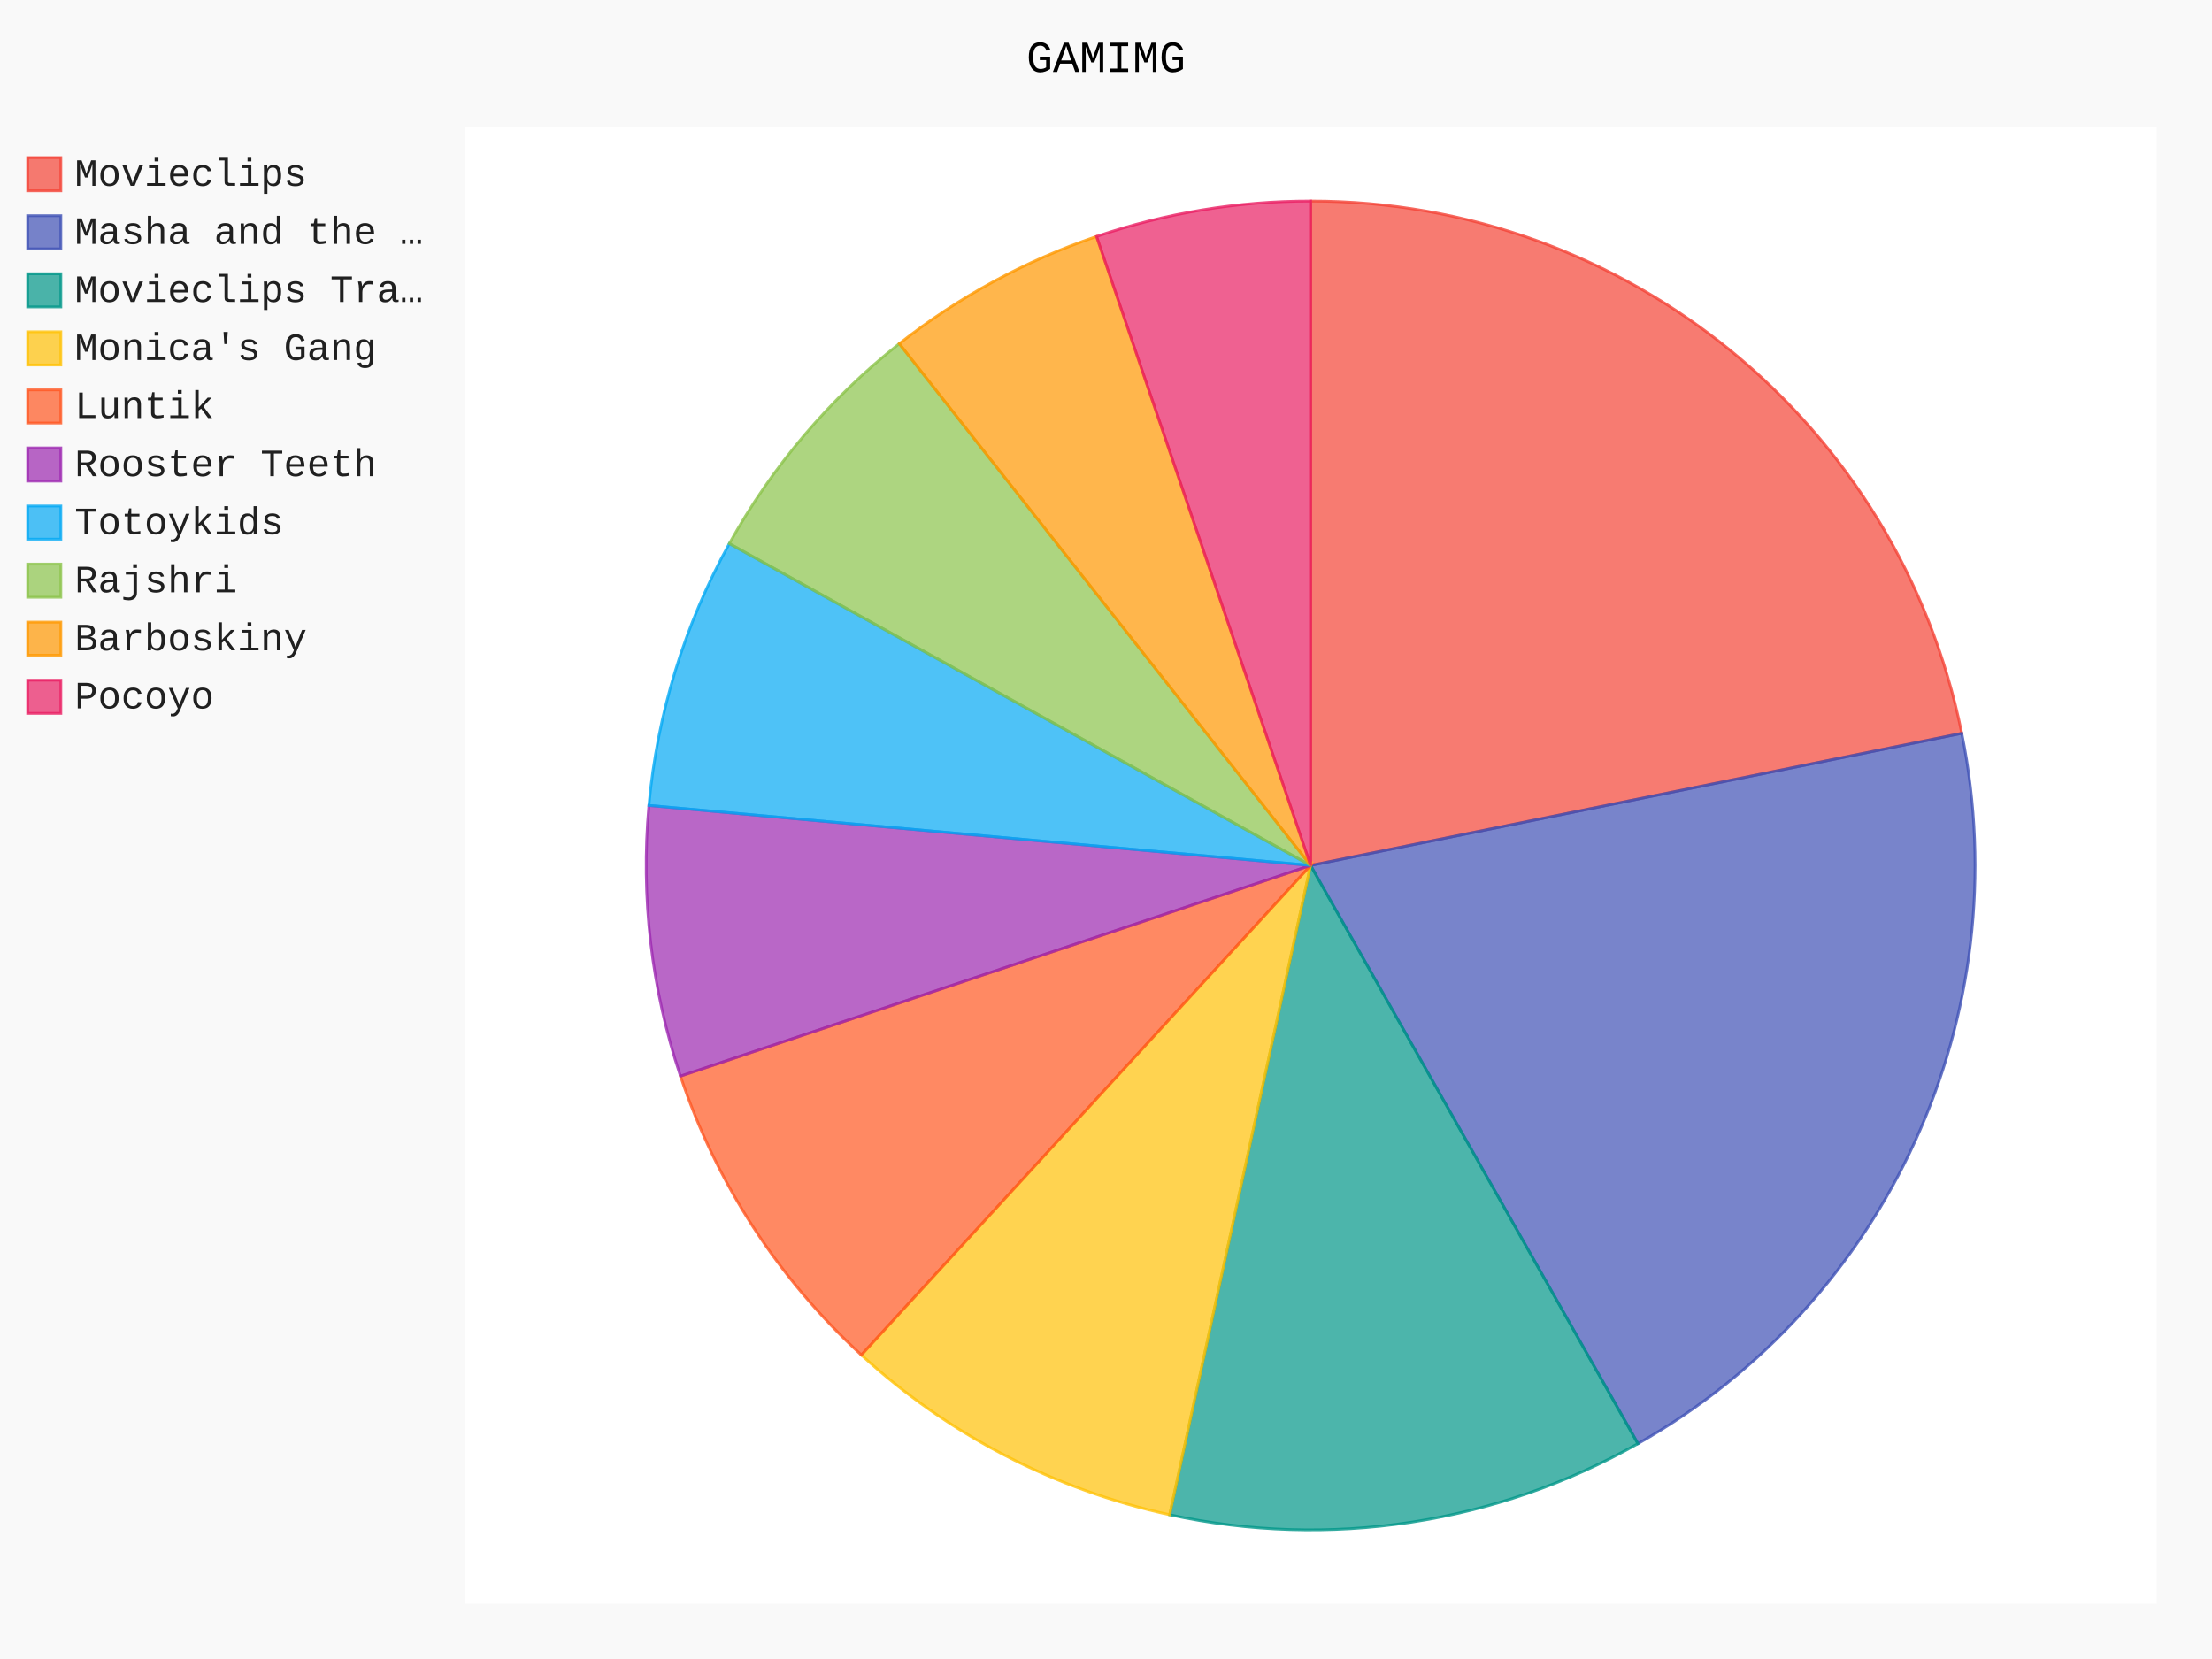
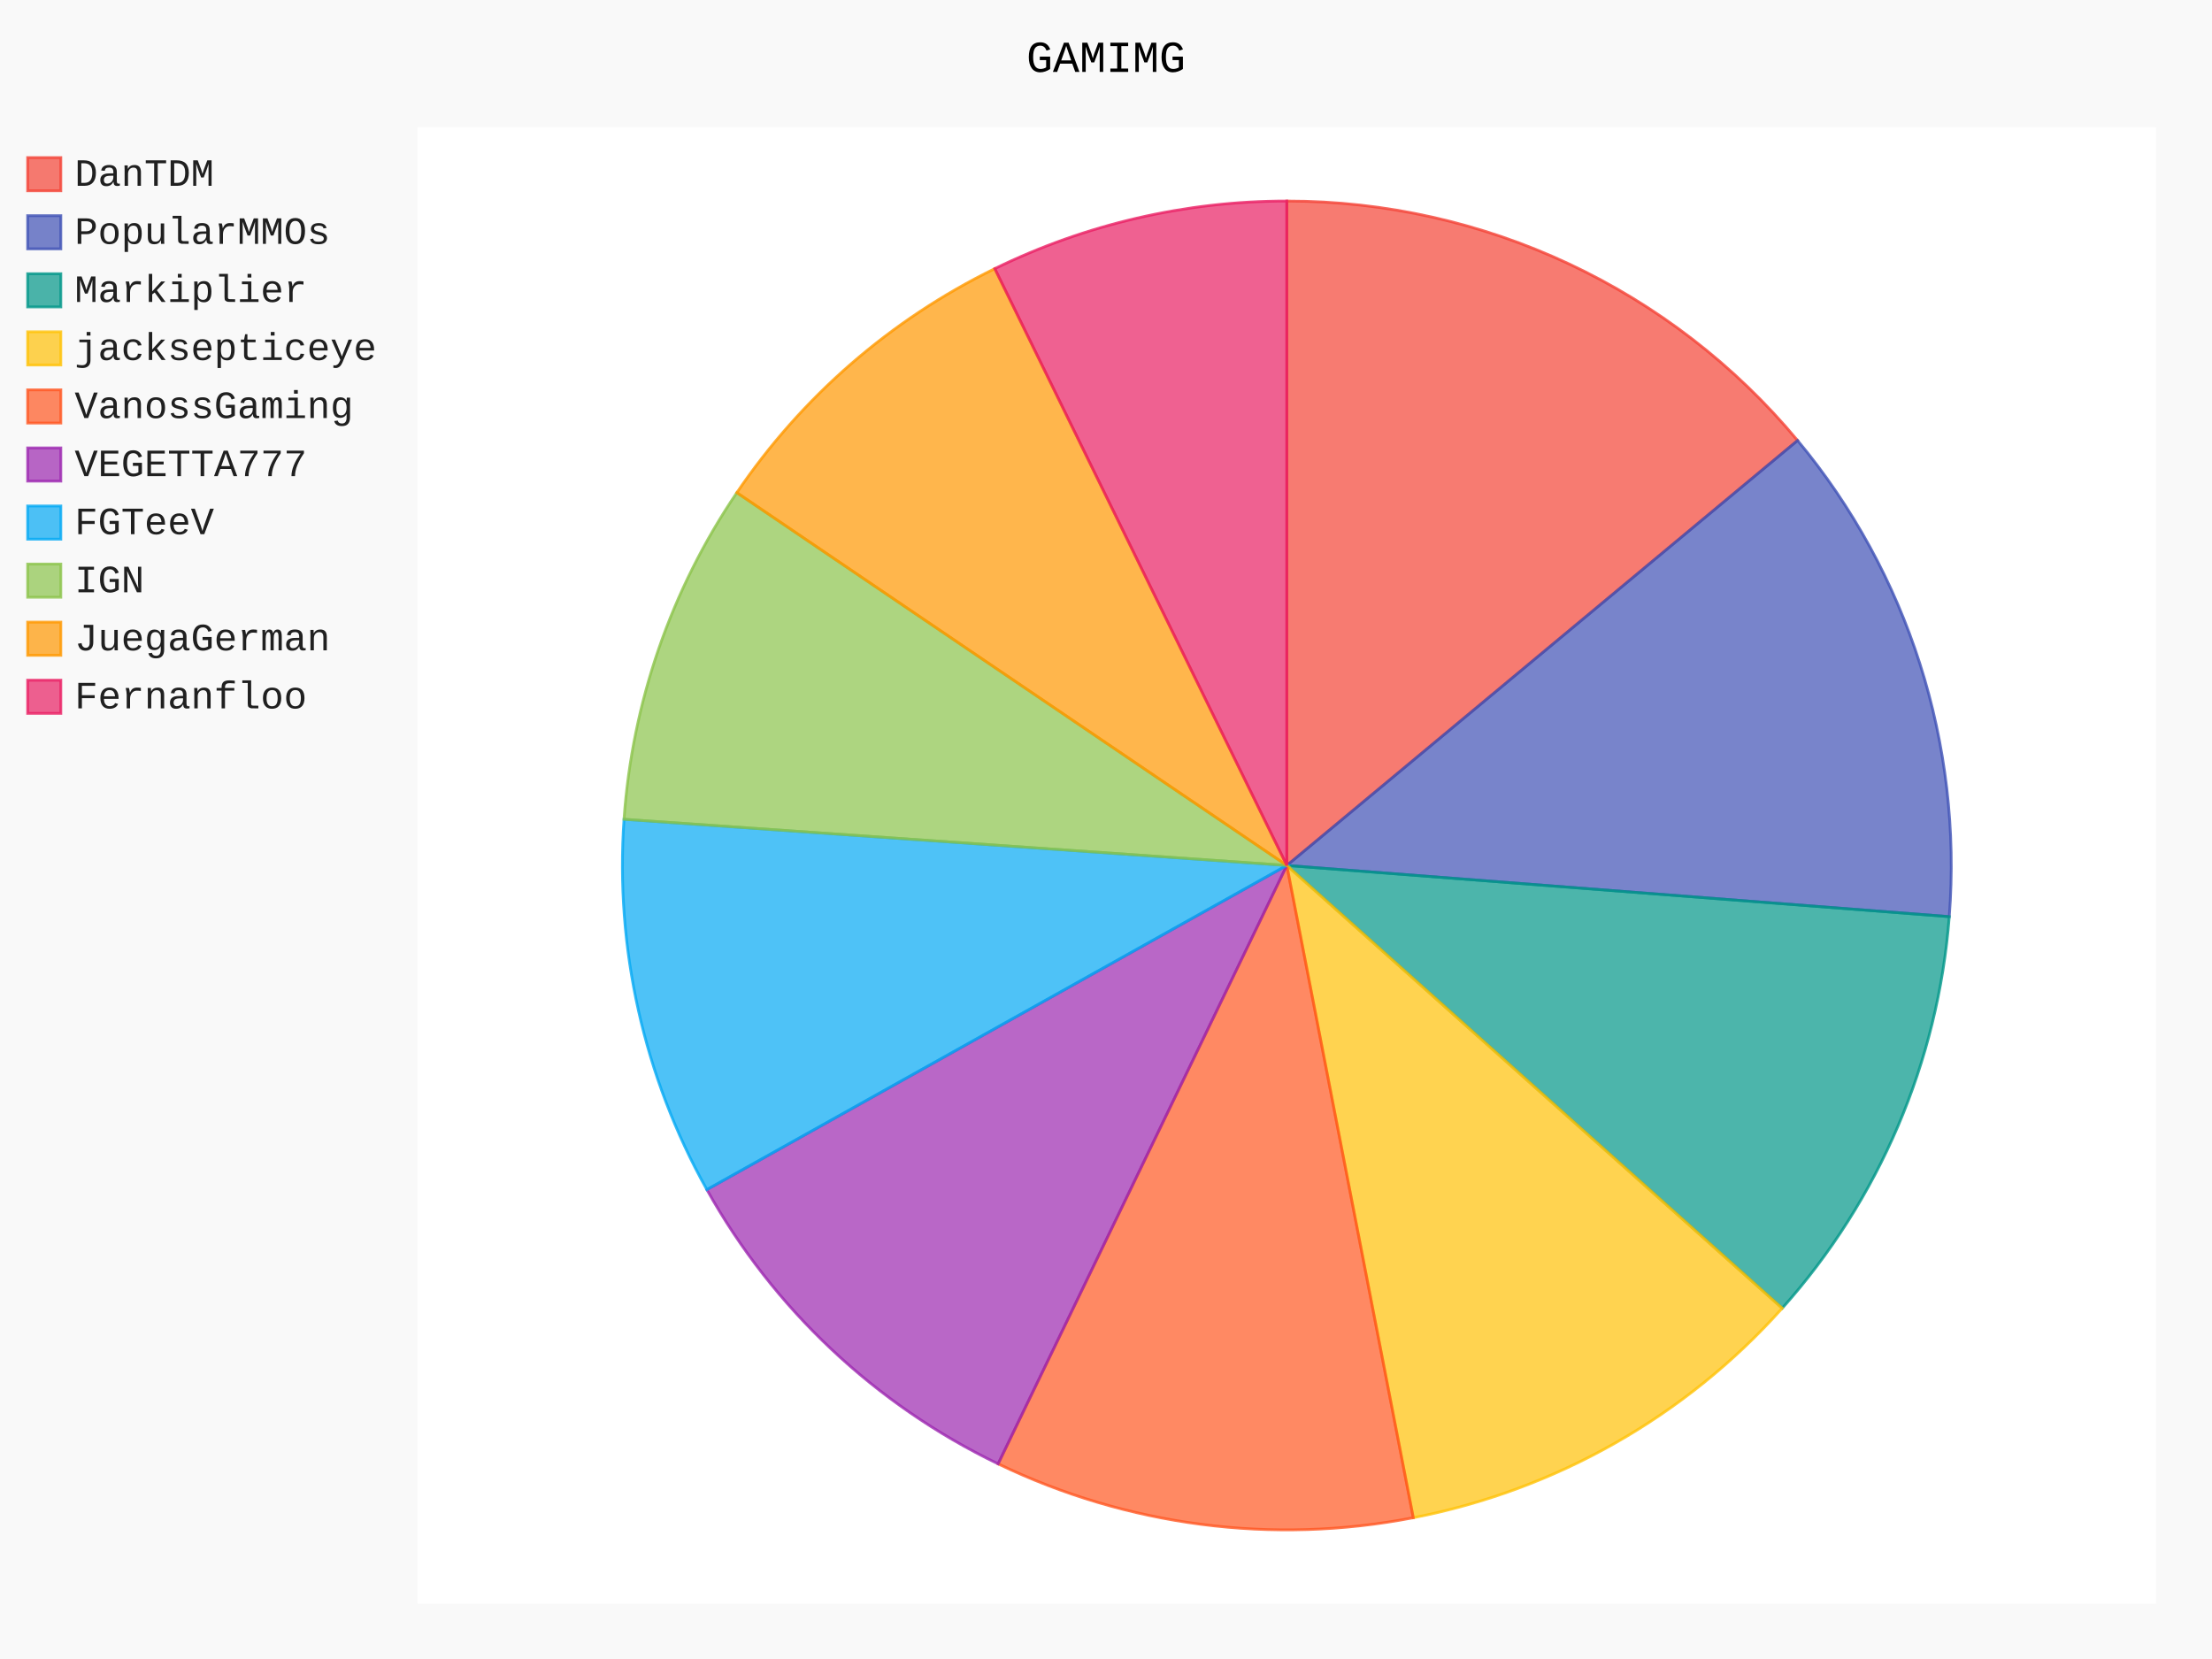
- <svg xmlns="http://www.w3.org/2000/svg" class="pygal-chart" id="chart-76d1e5fd-4b9b-45ef-9125-30ff878e0f0a" viewBox="0 0 800 600">
+ <svg xmlns="http://www.w3.org/2000/svg" class="pygal-chart" id="chart-a57107d5-90b7-4ccd-ae00-650acfb289bd" viewBox="0 0 800 600">
  <defs>
-     <style type="text/css">#chart-76d1e5fd-4b9b-45ef-9125-30ff878e0f0a{-webkit-user-select:none;-webkit-font-smoothing:antialiased;font-family:Consolas,"Liberation Mono",Menlo,Courier,monospace}#chart-76d1e5fd-4b9b-45ef-9125-30ff878e0f0a .title{font-family:Consolas,"Liberation Mono",Menlo,Courier,monospace;font-size:16px}#chart-76d1e5fd-4b9b-45ef-9125-30ff878e0f0a .legends .legend text{font-family:Consolas,"Liberation Mono",Menlo,Courier,monospace;font-size:14px}#chart-76d1e5fd-4b9b-45ef-9125-30ff878e0f0a .axis text{font-family:Consolas,"Liberation Mono",Menlo,Courier,monospace;font-size:10px}#chart-76d1e5fd-4b9b-45ef-9125-30ff878e0f0a .axis text.major{font-family:Consolas,"Liberation Mono",Menlo,Courier,monospace;font-size:10px}#chart-76d1e5fd-4b9b-45ef-9125-30ff878e0f0a .text-overlay text.value{font-family:Consolas,"Liberation Mono",Menlo,Courier,monospace;font-size:16px}#chart-76d1e5fd-4b9b-45ef-9125-30ff878e0f0a .text-overlay text.label{font-family:Consolas,"Liberation Mono",Menlo,Courier,monospace;font-size:10px}#chart-76d1e5fd-4b9b-45ef-9125-30ff878e0f0a .tooltip{font-family:Consolas,"Liberation Mono",Menlo,Courier,monospace;font-size:14px}#chart-76d1e5fd-4b9b-45ef-9125-30ff878e0f0a text.no_data{font-family:Consolas,"Liberation Mono",Menlo,Courier,monospace;font-size:64px}
- #chart-76d1e5fd-4b9b-45ef-9125-30ff878e0f0a{background-color:rgba(249,249,249,1)}#chart-76d1e5fd-4b9b-45ef-9125-30ff878e0f0a path,#chart-76d1e5fd-4b9b-45ef-9125-30ff878e0f0a line,#chart-76d1e5fd-4b9b-45ef-9125-30ff878e0f0a rect,#chart-76d1e5fd-4b9b-45ef-9125-30ff878e0f0a circle{-webkit-transition:150ms;-moz-transition:150ms;transition:150ms}#chart-76d1e5fd-4b9b-45ef-9125-30ff878e0f0a .graph &gt; .background{fill:rgba(249,249,249,1)}#chart-76d1e5fd-4b9b-45ef-9125-30ff878e0f0a .plot &gt; .background{fill:rgba(255,255,255,1)}#chart-76d1e5fd-4b9b-45ef-9125-30ff878e0f0a .graph{fill:rgba(0,0,0,.87)}#chart-76d1e5fd-4b9b-45ef-9125-30ff878e0f0a text.no_data{fill:rgba(0,0,0,1)}#chart-76d1e5fd-4b9b-45ef-9125-30ff878e0f0a .title{fill:rgba(0,0,0,1)}#chart-76d1e5fd-4b9b-45ef-9125-30ff878e0f0a .legends .legend text{fill:rgba(0,0,0,.87)}#chart-76d1e5fd-4b9b-45ef-9125-30ff878e0f0a .legends .legend:hover text{fill:rgba(0,0,0,1)}#chart-76d1e5fd-4b9b-45ef-9125-30ff878e0f0a .axis .line{stroke:rgba(0,0,0,1)}#chart-76d1e5fd-4b9b-45ef-9125-30ff878e0f0a .axis .guide.line{stroke:rgba(0,0,0,.54)}#chart-76d1e5fd-4b9b-45ef-9125-30ff878e0f0a .axis .major.line{stroke:rgba(0,0,0,.87)}#chart-76d1e5fd-4b9b-45ef-9125-30ff878e0f0a .axis text.major{fill:rgba(0,0,0,1)}#chart-76d1e5fd-4b9b-45ef-9125-30ff878e0f0a .axis.y .guides:hover .guide.line,#chart-76d1e5fd-4b9b-45ef-9125-30ff878e0f0a .line-graph .axis.x .guides:hover .guide.line,#chart-76d1e5fd-4b9b-45ef-9125-30ff878e0f0a .stackedline-graph .axis.x .guides:hover .guide.line,#chart-76d1e5fd-4b9b-45ef-9125-30ff878e0f0a .xy-graph .axis.x .guides:hover .guide.line{stroke:rgba(0,0,0,1)}#chart-76d1e5fd-4b9b-45ef-9125-30ff878e0f0a .axis .guides:hover text{fill:rgba(0,0,0,1)}#chart-76d1e5fd-4b9b-45ef-9125-30ff878e0f0a .reactive{fill-opacity:.7;stroke-opacity:.8}#chart-76d1e5fd-4b9b-45ef-9125-30ff878e0f0a .ci{stroke:rgba(0,0,0,.87)}#chart-76d1e5fd-4b9b-45ef-9125-30ff878e0f0a .reactive.active,#chart-76d1e5fd-4b9b-45ef-9125-30ff878e0f0a .active .reactive{fill-opacity:.8;stroke-opacity:.9;stroke-width:4}#chart-76d1e5fd-4b9b-45ef-9125-30ff878e0f0a .ci .reactive.active{stroke-width:1.5}#chart-76d1e5fd-4b9b-45ef-9125-30ff878e0f0a .series text{fill:rgba(0,0,0,1)}#chart-76d1e5fd-4b9b-45ef-9125-30ff878e0f0a .tooltip rect{fill:rgba(255,255,255,1);stroke:rgba(0,0,0,1);-webkit-transition:opacity 150ms;-moz-transition:opacity 150ms;transition:opacity 150ms}#chart-76d1e5fd-4b9b-45ef-9125-30ff878e0f0a .tooltip .label{fill:rgba(0,0,0,.87)}#chart-76d1e5fd-4b9b-45ef-9125-30ff878e0f0a .tooltip .label{fill:rgba(0,0,0,.87)}#chart-76d1e5fd-4b9b-45ef-9125-30ff878e0f0a .tooltip .legend{font-size:.8em;fill:rgba(0,0,0,.54)}#chart-76d1e5fd-4b9b-45ef-9125-30ff878e0f0a .tooltip .x_label{font-size:.6em;fill:rgba(0,0,0,1)}#chart-76d1e5fd-4b9b-45ef-9125-30ff878e0f0a .tooltip .xlink{font-size:.5em;text-decoration:underline}#chart-76d1e5fd-4b9b-45ef-9125-30ff878e0f0a .tooltip .value{font-size:1.5em}#chart-76d1e5fd-4b9b-45ef-9125-30ff878e0f0a .bound{font-size:.5em}#chart-76d1e5fd-4b9b-45ef-9125-30ff878e0f0a .max-value{font-size:.75em;fill:rgba(0,0,0,.54)}#chart-76d1e5fd-4b9b-45ef-9125-30ff878e0f0a .map-element{fill:rgba(255,255,255,1);stroke:rgba(0,0,0,.54) !important}#chart-76d1e5fd-4b9b-45ef-9125-30ff878e0f0a .map-element .reactive{fill-opacity:inherit;stroke-opacity:inherit}#chart-76d1e5fd-4b9b-45ef-9125-30ff878e0f0a .color-0,#chart-76d1e5fd-4b9b-45ef-9125-30ff878e0f0a .color-0 a:visited{stroke:#F44336;fill:#F44336}#chart-76d1e5fd-4b9b-45ef-9125-30ff878e0f0a .color-1,#chart-76d1e5fd-4b9b-45ef-9125-30ff878e0f0a .color-1 a:visited{stroke:#3F51B5;fill:#3F51B5}#chart-76d1e5fd-4b9b-45ef-9125-30ff878e0f0a .color-2,#chart-76d1e5fd-4b9b-45ef-9125-30ff878e0f0a .color-2 a:visited{stroke:#009688;fill:#009688}#chart-76d1e5fd-4b9b-45ef-9125-30ff878e0f0a .color-3,#chart-76d1e5fd-4b9b-45ef-9125-30ff878e0f0a .color-3 a:visited{stroke:#FFC107;fill:#FFC107}#chart-76d1e5fd-4b9b-45ef-9125-30ff878e0f0a .color-4,#chart-76d1e5fd-4b9b-45ef-9125-30ff878e0f0a .color-4 a:visited{stroke:#FF5722;fill:#FF5722}#chart-76d1e5fd-4b9b-45ef-9125-30ff878e0f0a .color-5,#chart-76d1e5fd-4b9b-45ef-9125-30ff878e0f0a .color-5 a:visited{stroke:#9C27B0;fill:#9C27B0}#chart-76d1e5fd-4b9b-45ef-9125-30ff878e0f0a .color-6,#chart-76d1e5fd-4b9b-45ef-9125-30ff878e0f0a .color-6 a:visited{stroke:#03A9F4;fill:#03A9F4}#chart-76d1e5fd-4b9b-45ef-9125-30ff878e0f0a .color-7,#chart-76d1e5fd-4b9b-45ef-9125-30ff878e0f0a .color-7 a:visited{stroke:#8BC34A;fill:#8BC34A}#chart-76d1e5fd-4b9b-45ef-9125-30ff878e0f0a .color-8,#chart-76d1e5fd-4b9b-45ef-9125-30ff878e0f0a .color-8 a:visited{stroke:#FF9800;fill:#FF9800}#chart-76d1e5fd-4b9b-45ef-9125-30ff878e0f0a .color-9,#chart-76d1e5fd-4b9b-45ef-9125-30ff878e0f0a .color-9 a:visited{stroke:#E91E63;fill:#E91E63}#chart-76d1e5fd-4b9b-45ef-9125-30ff878e0f0a .text-overlay .color-0 text{fill:black}#chart-76d1e5fd-4b9b-45ef-9125-30ff878e0f0a .text-overlay .color-1 text{fill:black}#chart-76d1e5fd-4b9b-45ef-9125-30ff878e0f0a .text-overlay .color-2 text{fill:black}#chart-76d1e5fd-4b9b-45ef-9125-30ff878e0f0a .text-overlay .color-3 text{fill:black}#chart-76d1e5fd-4b9b-45ef-9125-30ff878e0f0a .text-overlay .color-4 text{fill:black}#chart-76d1e5fd-4b9b-45ef-9125-30ff878e0f0a .text-overlay .color-5 text{fill:black}#chart-76d1e5fd-4b9b-45ef-9125-30ff878e0f0a .text-overlay .color-6 text{fill:black}#chart-76d1e5fd-4b9b-45ef-9125-30ff878e0f0a .text-overlay .color-7 text{fill:black}#chart-76d1e5fd-4b9b-45ef-9125-30ff878e0f0a .text-overlay .color-8 text{fill:black}#chart-76d1e5fd-4b9b-45ef-9125-30ff878e0f0a .text-overlay .color-9 text{fill:black}
- #chart-76d1e5fd-4b9b-45ef-9125-30ff878e0f0a text.no_data{text-anchor:middle}#chart-76d1e5fd-4b9b-45ef-9125-30ff878e0f0a .guide.line{fill:none}#chart-76d1e5fd-4b9b-45ef-9125-30ff878e0f0a .centered{text-anchor:middle}#chart-76d1e5fd-4b9b-45ef-9125-30ff878e0f0a .title{text-anchor:middle}#chart-76d1e5fd-4b9b-45ef-9125-30ff878e0f0a .legends .legend text{fill-opacity:1}#chart-76d1e5fd-4b9b-45ef-9125-30ff878e0f0a .axis.x text{text-anchor:middle}#chart-76d1e5fd-4b9b-45ef-9125-30ff878e0f0a .axis.x:not(.web) text[transform]{text-anchor:start}#chart-76d1e5fd-4b9b-45ef-9125-30ff878e0f0a .axis.x:not(.web) text[transform].backwards{text-anchor:end}#chart-76d1e5fd-4b9b-45ef-9125-30ff878e0f0a .axis.y text{text-anchor:end}#chart-76d1e5fd-4b9b-45ef-9125-30ff878e0f0a .axis.y text[transform].backwards{text-anchor:start}#chart-76d1e5fd-4b9b-45ef-9125-30ff878e0f0a .axis.y2 text{text-anchor:start}#chart-76d1e5fd-4b9b-45ef-9125-30ff878e0f0a .axis.y2 text[transform].backwards{text-anchor:end}#chart-76d1e5fd-4b9b-45ef-9125-30ff878e0f0a .axis .guide.line{stroke-dasharray:4,4}#chart-76d1e5fd-4b9b-45ef-9125-30ff878e0f0a .axis .major.guide.line{stroke-dasharray:6,6}#chart-76d1e5fd-4b9b-45ef-9125-30ff878e0f0a .horizontal .axis.y .guide.line,#chart-76d1e5fd-4b9b-45ef-9125-30ff878e0f0a .horizontal .axis.y2 .guide.line,#chart-76d1e5fd-4b9b-45ef-9125-30ff878e0f0a .vertical .axis.x .guide.line{opacity:0}#chart-76d1e5fd-4b9b-45ef-9125-30ff878e0f0a .horizontal .axis.always_show .guide.line,#chart-76d1e5fd-4b9b-45ef-9125-30ff878e0f0a .vertical .axis.always_show .guide.line{opacity:1 !important}#chart-76d1e5fd-4b9b-45ef-9125-30ff878e0f0a .axis.y .guides:hover .guide.line,#chart-76d1e5fd-4b9b-45ef-9125-30ff878e0f0a .axis.y2 .guides:hover .guide.line,#chart-76d1e5fd-4b9b-45ef-9125-30ff878e0f0a .axis.x .guides:hover .guide.line{opacity:1}#chart-76d1e5fd-4b9b-45ef-9125-30ff878e0f0a .axis .guides:hover text{opacity:1}#chart-76d1e5fd-4b9b-45ef-9125-30ff878e0f0a .nofill{fill:none}#chart-76d1e5fd-4b9b-45ef-9125-30ff878e0f0a .subtle-fill{fill-opacity:.2}#chart-76d1e5fd-4b9b-45ef-9125-30ff878e0f0a .dot{stroke-width:1px;fill-opacity:1}#chart-76d1e5fd-4b9b-45ef-9125-30ff878e0f0a .dot.active{stroke-width:5px}#chart-76d1e5fd-4b9b-45ef-9125-30ff878e0f0a .dot.negative{fill:transparent}#chart-76d1e5fd-4b9b-45ef-9125-30ff878e0f0a text,#chart-76d1e5fd-4b9b-45ef-9125-30ff878e0f0a tspan{stroke:none !important}#chart-76d1e5fd-4b9b-45ef-9125-30ff878e0f0a .series text.active{opacity:1}#chart-76d1e5fd-4b9b-45ef-9125-30ff878e0f0a .tooltip rect{fill-opacity:.95;stroke-width:.5}#chart-76d1e5fd-4b9b-45ef-9125-30ff878e0f0a .tooltip text{fill-opacity:1}#chart-76d1e5fd-4b9b-45ef-9125-30ff878e0f0a .showable{visibility:hidden}#chart-76d1e5fd-4b9b-45ef-9125-30ff878e0f0a .showable.shown{visibility:visible}#chart-76d1e5fd-4b9b-45ef-9125-30ff878e0f0a .gauge-background{fill:rgba(229,229,229,1);stroke:none}#chart-76d1e5fd-4b9b-45ef-9125-30ff878e0f0a .bg-lines{stroke:rgba(249,249,249,1);stroke-width:2px}</style>
+     <style type="text/css">#chart-a57107d5-90b7-4ccd-ae00-650acfb289bd{-webkit-user-select:none;-webkit-font-smoothing:antialiased;font-family:Consolas,"Liberation Mono",Menlo,Courier,monospace}#chart-a57107d5-90b7-4ccd-ae00-650acfb289bd .title{font-family:Consolas,"Liberation Mono",Menlo,Courier,monospace;font-size:16px}#chart-a57107d5-90b7-4ccd-ae00-650acfb289bd .legends .legend text{font-family:Consolas,"Liberation Mono",Menlo,Courier,monospace;font-size:14px}#chart-a57107d5-90b7-4ccd-ae00-650acfb289bd .axis text{font-family:Consolas,"Liberation Mono",Menlo,Courier,monospace;font-size:10px}#chart-a57107d5-90b7-4ccd-ae00-650acfb289bd .axis text.major{font-family:Consolas,"Liberation Mono",Menlo,Courier,monospace;font-size:10px}#chart-a57107d5-90b7-4ccd-ae00-650acfb289bd .text-overlay text.value{font-family:Consolas,"Liberation Mono",Menlo,Courier,monospace;font-size:16px}#chart-a57107d5-90b7-4ccd-ae00-650acfb289bd .text-overlay text.label{font-family:Consolas,"Liberation Mono",Menlo,Courier,monospace;font-size:10px}#chart-a57107d5-90b7-4ccd-ae00-650acfb289bd .tooltip{font-family:Consolas,"Liberation Mono",Menlo,Courier,monospace;font-size:14px}#chart-a57107d5-90b7-4ccd-ae00-650acfb289bd text.no_data{font-family:Consolas,"Liberation Mono",Menlo,Courier,monospace;font-size:64px}
+ #chart-a57107d5-90b7-4ccd-ae00-650acfb289bd{background-color:rgba(249,249,249,1)}#chart-a57107d5-90b7-4ccd-ae00-650acfb289bd path,#chart-a57107d5-90b7-4ccd-ae00-650acfb289bd line,#chart-a57107d5-90b7-4ccd-ae00-650acfb289bd rect,#chart-a57107d5-90b7-4ccd-ae00-650acfb289bd circle{-webkit-transition:150ms;-moz-transition:150ms;transition:150ms}#chart-a57107d5-90b7-4ccd-ae00-650acfb289bd .graph &gt; .background{fill:rgba(249,249,249,1)}#chart-a57107d5-90b7-4ccd-ae00-650acfb289bd .plot &gt; .background{fill:rgba(255,255,255,1)}#chart-a57107d5-90b7-4ccd-ae00-650acfb289bd .graph{fill:rgba(0,0,0,.87)}#chart-a57107d5-90b7-4ccd-ae00-650acfb289bd text.no_data{fill:rgba(0,0,0,1)}#chart-a57107d5-90b7-4ccd-ae00-650acfb289bd .title{fill:rgba(0,0,0,1)}#chart-a57107d5-90b7-4ccd-ae00-650acfb289bd .legends .legend text{fill:rgba(0,0,0,.87)}#chart-a57107d5-90b7-4ccd-ae00-650acfb289bd .legends .legend:hover text{fill:rgba(0,0,0,1)}#chart-a57107d5-90b7-4ccd-ae00-650acfb289bd .axis .line{stroke:rgba(0,0,0,1)}#chart-a57107d5-90b7-4ccd-ae00-650acfb289bd .axis .guide.line{stroke:rgba(0,0,0,.54)}#chart-a57107d5-90b7-4ccd-ae00-650acfb289bd .axis .major.line{stroke:rgba(0,0,0,.87)}#chart-a57107d5-90b7-4ccd-ae00-650acfb289bd .axis text.major{fill:rgba(0,0,0,1)}#chart-a57107d5-90b7-4ccd-ae00-650acfb289bd .axis.y .guides:hover .guide.line,#chart-a57107d5-90b7-4ccd-ae00-650acfb289bd .line-graph .axis.x .guides:hover .guide.line,#chart-a57107d5-90b7-4ccd-ae00-650acfb289bd .stackedline-graph .axis.x .guides:hover .guide.line,#chart-a57107d5-90b7-4ccd-ae00-650acfb289bd .xy-graph .axis.x .guides:hover .guide.line{stroke:rgba(0,0,0,1)}#chart-a57107d5-90b7-4ccd-ae00-650acfb289bd .axis .guides:hover text{fill:rgba(0,0,0,1)}#chart-a57107d5-90b7-4ccd-ae00-650acfb289bd .reactive{fill-opacity:.7;stroke-opacity:.8}#chart-a57107d5-90b7-4ccd-ae00-650acfb289bd .ci{stroke:rgba(0,0,0,.87)}#chart-a57107d5-90b7-4ccd-ae00-650acfb289bd .reactive.active,#chart-a57107d5-90b7-4ccd-ae00-650acfb289bd .active .reactive{fill-opacity:.8;stroke-opacity:.9;stroke-width:4}#chart-a57107d5-90b7-4ccd-ae00-650acfb289bd .ci .reactive.active{stroke-width:1.5}#chart-a57107d5-90b7-4ccd-ae00-650acfb289bd .series text{fill:rgba(0,0,0,1)}#chart-a57107d5-90b7-4ccd-ae00-650acfb289bd .tooltip rect{fill:rgba(255,255,255,1);stroke:rgba(0,0,0,1);-webkit-transition:opacity 150ms;-moz-transition:opacity 150ms;transition:opacity 150ms}#chart-a57107d5-90b7-4ccd-ae00-650acfb289bd .tooltip .label{fill:rgba(0,0,0,.87)}#chart-a57107d5-90b7-4ccd-ae00-650acfb289bd .tooltip .label{fill:rgba(0,0,0,.87)}#chart-a57107d5-90b7-4ccd-ae00-650acfb289bd .tooltip .legend{font-size:.8em;fill:rgba(0,0,0,.54)}#chart-a57107d5-90b7-4ccd-ae00-650acfb289bd .tooltip .x_label{font-size:.6em;fill:rgba(0,0,0,1)}#chart-a57107d5-90b7-4ccd-ae00-650acfb289bd .tooltip .xlink{font-size:.5em;text-decoration:underline}#chart-a57107d5-90b7-4ccd-ae00-650acfb289bd .tooltip .value{font-size:1.5em}#chart-a57107d5-90b7-4ccd-ae00-650acfb289bd .bound{font-size:.5em}#chart-a57107d5-90b7-4ccd-ae00-650acfb289bd .max-value{font-size:.75em;fill:rgba(0,0,0,.54)}#chart-a57107d5-90b7-4ccd-ae00-650acfb289bd .map-element{fill:rgba(255,255,255,1);stroke:rgba(0,0,0,.54) !important}#chart-a57107d5-90b7-4ccd-ae00-650acfb289bd .map-element .reactive{fill-opacity:inherit;stroke-opacity:inherit}#chart-a57107d5-90b7-4ccd-ae00-650acfb289bd .color-0,#chart-a57107d5-90b7-4ccd-ae00-650acfb289bd .color-0 a:visited{stroke:#F44336;fill:#F44336}#chart-a57107d5-90b7-4ccd-ae00-650acfb289bd .color-1,#chart-a57107d5-90b7-4ccd-ae00-650acfb289bd .color-1 a:visited{stroke:#3F51B5;fill:#3F51B5}#chart-a57107d5-90b7-4ccd-ae00-650acfb289bd .color-2,#chart-a57107d5-90b7-4ccd-ae00-650acfb289bd .color-2 a:visited{stroke:#009688;fill:#009688}#chart-a57107d5-90b7-4ccd-ae00-650acfb289bd .color-3,#chart-a57107d5-90b7-4ccd-ae00-650acfb289bd .color-3 a:visited{stroke:#FFC107;fill:#FFC107}#chart-a57107d5-90b7-4ccd-ae00-650acfb289bd .color-4,#chart-a57107d5-90b7-4ccd-ae00-650acfb289bd .color-4 a:visited{stroke:#FF5722;fill:#FF5722}#chart-a57107d5-90b7-4ccd-ae00-650acfb289bd .color-5,#chart-a57107d5-90b7-4ccd-ae00-650acfb289bd .color-5 a:visited{stroke:#9C27B0;fill:#9C27B0}#chart-a57107d5-90b7-4ccd-ae00-650acfb289bd .color-6,#chart-a57107d5-90b7-4ccd-ae00-650acfb289bd .color-6 a:visited{stroke:#03A9F4;fill:#03A9F4}#chart-a57107d5-90b7-4ccd-ae00-650acfb289bd .color-7,#chart-a57107d5-90b7-4ccd-ae00-650acfb289bd .color-7 a:visited{stroke:#8BC34A;fill:#8BC34A}#chart-a57107d5-90b7-4ccd-ae00-650acfb289bd .color-8,#chart-a57107d5-90b7-4ccd-ae00-650acfb289bd .color-8 a:visited{stroke:#FF9800;fill:#FF9800}#chart-a57107d5-90b7-4ccd-ae00-650acfb289bd .color-9,#chart-a57107d5-90b7-4ccd-ae00-650acfb289bd .color-9 a:visited{stroke:#E91E63;fill:#E91E63}#chart-a57107d5-90b7-4ccd-ae00-650acfb289bd .text-overlay .color-0 text{fill:black}#chart-a57107d5-90b7-4ccd-ae00-650acfb289bd .text-overlay .color-1 text{fill:black}#chart-a57107d5-90b7-4ccd-ae00-650acfb289bd .text-overlay .color-2 text{fill:black}#chart-a57107d5-90b7-4ccd-ae00-650acfb289bd .text-overlay .color-3 text{fill:black}#chart-a57107d5-90b7-4ccd-ae00-650acfb289bd .text-overlay .color-4 text{fill:black}#chart-a57107d5-90b7-4ccd-ae00-650acfb289bd .text-overlay .color-5 text{fill:black}#chart-a57107d5-90b7-4ccd-ae00-650acfb289bd .text-overlay .color-6 text{fill:black}#chart-a57107d5-90b7-4ccd-ae00-650acfb289bd .text-overlay .color-7 text{fill:black}#chart-a57107d5-90b7-4ccd-ae00-650acfb289bd .text-overlay .color-8 text{fill:black}#chart-a57107d5-90b7-4ccd-ae00-650acfb289bd .text-overlay .color-9 text{fill:black}
+ #chart-a57107d5-90b7-4ccd-ae00-650acfb289bd text.no_data{text-anchor:middle}#chart-a57107d5-90b7-4ccd-ae00-650acfb289bd .guide.line{fill:none}#chart-a57107d5-90b7-4ccd-ae00-650acfb289bd .centered{text-anchor:middle}#chart-a57107d5-90b7-4ccd-ae00-650acfb289bd .title{text-anchor:middle}#chart-a57107d5-90b7-4ccd-ae00-650acfb289bd .legends .legend text{fill-opacity:1}#chart-a57107d5-90b7-4ccd-ae00-650acfb289bd .axis.x text{text-anchor:middle}#chart-a57107d5-90b7-4ccd-ae00-650acfb289bd .axis.x:not(.web) text[transform]{text-anchor:start}#chart-a57107d5-90b7-4ccd-ae00-650acfb289bd .axis.x:not(.web) text[transform].backwards{text-anchor:end}#chart-a57107d5-90b7-4ccd-ae00-650acfb289bd .axis.y text{text-anchor:end}#chart-a57107d5-90b7-4ccd-ae00-650acfb289bd .axis.y text[transform].backwards{text-anchor:start}#chart-a57107d5-90b7-4ccd-ae00-650acfb289bd .axis.y2 text{text-anchor:start}#chart-a57107d5-90b7-4ccd-ae00-650acfb289bd .axis.y2 text[transform].backwards{text-anchor:end}#chart-a57107d5-90b7-4ccd-ae00-650acfb289bd .axis .guide.line{stroke-dasharray:4,4}#chart-a57107d5-90b7-4ccd-ae00-650acfb289bd .axis .major.guide.line{stroke-dasharray:6,6}#chart-a57107d5-90b7-4ccd-ae00-650acfb289bd .horizontal .axis.y .guide.line,#chart-a57107d5-90b7-4ccd-ae00-650acfb289bd .horizontal .axis.y2 .guide.line,#chart-a57107d5-90b7-4ccd-ae00-650acfb289bd .vertical .axis.x .guide.line{opacity:0}#chart-a57107d5-90b7-4ccd-ae00-650acfb289bd .horizontal .axis.always_show .guide.line,#chart-a57107d5-90b7-4ccd-ae00-650acfb289bd .vertical .axis.always_show .guide.line{opacity:1 !important}#chart-a57107d5-90b7-4ccd-ae00-650acfb289bd .axis.y .guides:hover .guide.line,#chart-a57107d5-90b7-4ccd-ae00-650acfb289bd .axis.y2 .guides:hover .guide.line,#chart-a57107d5-90b7-4ccd-ae00-650acfb289bd .axis.x .guides:hover .guide.line{opacity:1}#chart-a57107d5-90b7-4ccd-ae00-650acfb289bd .axis .guides:hover text{opacity:1}#chart-a57107d5-90b7-4ccd-ae00-650acfb289bd .nofill{fill:none}#chart-a57107d5-90b7-4ccd-ae00-650acfb289bd .subtle-fill{fill-opacity:.2}#chart-a57107d5-90b7-4ccd-ae00-650acfb289bd .dot{stroke-width:1px;fill-opacity:1}#chart-a57107d5-90b7-4ccd-ae00-650acfb289bd .dot.active{stroke-width:5px}#chart-a57107d5-90b7-4ccd-ae00-650acfb289bd .dot.negative{fill:transparent}#chart-a57107d5-90b7-4ccd-ae00-650acfb289bd text,#chart-a57107d5-90b7-4ccd-ae00-650acfb289bd tspan{stroke:none !important}#chart-a57107d5-90b7-4ccd-ae00-650acfb289bd .series text.active{opacity:1}#chart-a57107d5-90b7-4ccd-ae00-650acfb289bd .tooltip rect{fill-opacity:.95;stroke-width:.5}#chart-a57107d5-90b7-4ccd-ae00-650acfb289bd .tooltip text{fill-opacity:1}#chart-a57107d5-90b7-4ccd-ae00-650acfb289bd .showable{visibility:hidden}#chart-a57107d5-90b7-4ccd-ae00-650acfb289bd .showable.shown{visibility:visible}#chart-a57107d5-90b7-4ccd-ae00-650acfb289bd .gauge-background{fill:rgba(229,229,229,1);stroke:none}#chart-a57107d5-90b7-4ccd-ae00-650acfb289bd .bg-lines{stroke:rgba(249,249,249,1);stroke-width:2px}</style>
  </defs>
  <g class="graph pie-graph vertical">
    <rect class="background" height="600" width="800" x="0" y="0" />
-     <g class="plot" transform="translate(168, 46)">
-       <rect class="background" height="534" width="612.0" x="0" y="0" />
+     <g class="plot" transform="translate(151, 46)">
+       <rect class="background" height="534" width="628.8" x="0" y="0" />
      <g class="series serie-0 color-0">
        <g class="slices">
          <g class="slice">
-             <path class="slice reactive tooltip-trigger" d="M306 26.7 A240.3 240.3 0 0 1 541.5 219.212 L306 267 A0 0 0 0 0 306 267 z" />
+             <path class="slice reactive tooltip-trigger" d="M314.4 26.7 A240.3 240.3 0 0 1 499.119 113.303 L314.4 267 A0 0 0 0 0 314.4 267 z" />
          </g>
        </g>
      </g>
      <g class="series serie-1 color-1">
        <g class="slices">
          <g class="slice">
-             <path class="slice reactive tooltip-trigger" d="M541.5 219.212 A240.3 240.3 0 0 1 424.385 476.115 L306 267 A0 0 0 0 0 306 267 z" />
+             <path class="slice reactive tooltip-trigger" d="M499.119 113.303 A240.3 240.3 0 0 1 553.986 285.515 L314.4 267 A0 0 0 0 0 314.4 267 z" />
          </g>
        </g>
      </g>
      <g class="series serie-2 color-2">
        <g class="slices">
          <g class="slice">
-             <path class="slice reactive tooltip-trigger" d="M424.385 476.115 A240.3 240.3 0 0 1 255.03 501.832 L306 267 A0 0 0 0 0 306 267 z" />
+             <path class="slice reactive tooltip-trigger" d="M553.986 285.515 A240.3 240.3 0 0 1 493.568 427.134 L314.4 267 A0 0 0 0 0 314.4 267 z" />
          </g>
        </g>
      </g>
      <g class="series serie-3 color-3">
        <g class="slices">
          <g class="slice">
-             <path class="slice reactive tooltip-trigger" d="M255.03 501.832 A240.3 240.3 0 0 1 143.525 444.048 L306 267 A0 0 0 0 0 306 267 z" />
+             <path class="slice reactive tooltip-trigger" d="M493.568 427.134 A240.3 240.3 0 0 1 360.138 502.907 L314.4 267 A0 0 0 0 0 314.4 267 z" />
          </g>
        </g>
      </g>
      <g class="series serie-4 color-4">
        <g class="slices">
          <g class="slice">
-             <path class="slice reactive tooltip-trigger" d="M143.525 444.048 A240.3 240.3 0 0 1 78.104 343.206 L306 267 A0 0 0 0 0 306 267 z" />
+             <path class="slice reactive tooltip-trigger" d="M360.138 502.907 A240.3 240.3 0 0 1 209.983 483.428 L314.4 267 A0 0 0 0 0 314.4 267 z" />
          </g>
        </g>
      </g>
      <g class="series serie-5 color-5">
        <g class="slices">
          <g class="slice">
-             <path class="slice reactive tooltip-trigger" d="M78.104 343.206 A240.3 240.3 0 0 1 66.681 245.307 L306 267 A0 0 0 0 0 306 267 z" />
+             <path class="slice reactive tooltip-trigger" d="M209.983 483.428 A240.3 240.3 0 0 1 104.649 384.254 L314.4 267 A0 0 0 0 0 314.4 267 z" />
          </g>
        </g>
      </g>
      <g class="series serie-6 color-6">
        <g class="slices">
          <g class="slice">
-             <path class="slice reactive tooltip-trigger" d="M66.681 245.307 A240.3 240.3 0 0 1 95.772 150.603 L306 267 A0 0 0 0 0 306 267 z" />
+             <path class="slice reactive tooltip-trigger" d="M104.649 384.254 A240.3 240.3 0 0 1 74.68 250.309 L314.4 267 A0 0 0 0 0 314.4 267 z" />
          </g>
        </g>
      </g>
      <g class="series serie-7 color-7">
        <g class="slices">
          <g class="slice">
-             <path class="slice reactive tooltip-trigger" d="M95.772 150.603 A240.3 240.3 0 0 1 157.228 78.291 L306 267 A0 0 0 0 0 306 267 z" />
+             <path class="slice reactive tooltip-trigger" d="M74.68 250.309 A240.3 240.3 0 0 1 115.481 132.184 L314.4 267 A0 0 0 0 0 314.4 267 z" />
          </g>
        </g>
      </g>
      <g class="series serie-8 color-8">
        <g class="slices">
          <g class="slice">
-             <path class="slice reactive tooltip-trigger" d="M157.228 78.291 A240.3 240.3 0 0 1 228.574 39.515 L306 267 A0 0 0 0 0 306 267 z" />
+             <path class="slice reactive tooltip-trigger" d="M115.481 132.184 A240.3 240.3 0 0 1 208.772 51.16 L314.4 267 A0 0 0 0 0 314.4 267 z" />
          </g>
        </g>
      </g>
      <g class="series serie-9 color-9">
        <g class="slices">
          <g class="slice">
-             <path class="slice reactive tooltip-trigger" d="M228.574 39.515 A240.3 240.3 0 0 1 306 26.7 L306 267 A0 0 0 0 0 306 267 z" />
+             <path class="slice reactive tooltip-trigger" d="M208.772 51.16 A240.3 240.3 0 0 1 314.4 26.7 L314.4 267 A0 0 0 0 0 314.4 267 z" />
          </g>
        </g>
      </g>
    </g>
    <g class="titles">
      <text class="title plot_title" x="400.0" y="26">GAMIMG</text>
    </g>
-     <g class="plot overlay" transform="translate(168, 46)">
+     <g class="plot overlay" transform="translate(151, 46)">
      <g class="series serie-0 color-0" />
      <g class="series serie-1 color-1" />
      <g class="series serie-2 color-2" />
      <g class="series serie-3 color-3" />
      <g class="series serie-4 color-4" />
      <g class="series serie-5 color-5" />
      <g class="series serie-6 color-6" />
      <g class="series serie-7 color-7" />
      <g class="series serie-8 color-8" />
      <g class="series serie-9 color-9" />
    </g>
-     <g class="plot text-overlay" transform="translate(168, 46)">
+     <g class="plot text-overlay" transform="translate(151, 46)">
      <g class="series serie-0 color-0" />
      <g class="series serie-1 color-1" />
      <g class="series serie-2 color-2" />
      <g class="series serie-3 color-3" />
      <g class="series serie-4 color-4" />
      <g class="series serie-5 color-5" />
      <g class="series serie-6 color-6" />
      <g class="series serie-7 color-7" />
      <g class="series serie-8 color-8" />
      <g class="series serie-9 color-9" />
    </g>
-     <g class="plot tooltip-overlay" transform="translate(168, 46)">
+     <g class="plot tooltip-overlay" transform="translate(151, 46)">
      <g class="tooltip" style="opacity: 0" transform="translate(0 0)">
        <rect class="tooltip-box" height="0" rx="0" ry="0" width="0" />
        <g class="text" />
      </g>
    </g>
    <g class="legends" transform="translate(10, 56)">
      <g class="legend reactive activate-serie" id="activate-serie-0">
        <rect class="color-0 reactive" height="12" width="12" x="0.0" y="1.0" />
-         <text x="17.0" y="11.2">Movieclips</text>
+         <text x="17.0" y="11.2">DanTDM</text>
      </g>
      <g class="legend reactive activate-serie" id="activate-serie-1">
        <rect class="color-1 reactive" height="12" width="12" x="0.0" y="22.0" />
-         <text x="17.0" y="32.2">Masha and the …</text>
+         <text x="17.0" y="32.2">PopularMMOs</text>
      </g>
      <g class="legend reactive activate-serie" id="activate-serie-2">
        <rect class="color-2 reactive" height="12" width="12" x="0.0" y="43.0" />
-         <text x="17.0" y="53.2">Movieclips Tra…</text>
+         <text x="17.0" y="53.2">Markiplier</text>
      </g>
      <g class="legend reactive activate-serie" id="activate-serie-3">
        <rect class="color-3 reactive" height="12" width="12" x="0.0" y="64.0" />
-         <text x="17.0" y="74.2">Monica's Gang</text>
+         <text x="17.0" y="74.2">jacksepticeye</text>
      </g>
      <g class="legend reactive activate-serie" id="activate-serie-4">
        <rect class="color-4 reactive" height="12" width="12" x="0.0" y="85.0" />
-         <text x="17.0" y="95.2">Luntik</text>
+         <text x="17.0" y="95.2">VanossGaming</text>
      </g>
      <g class="legend reactive activate-serie" id="activate-serie-5">
        <rect class="color-5 reactive" height="12" width="12" x="0.0" y="106.0" />
-         <text x="17.0" y="116.2">Rooster Teeth</text>
+         <text x="17.0" y="116.2">VEGETTA777</text>
      </g>
      <g class="legend reactive activate-serie" id="activate-serie-6">
        <rect class="color-6 reactive" height="12" width="12" x="0.0" y="127.0" />
-         <text x="17.0" y="137.2">Totoykids</text>
+         <text x="17.0" y="137.2">FGTeeV</text>
      </g>
      <g class="legend reactive activate-serie" id="activate-serie-7">
        <rect class="color-7 reactive" height="12" width="12" x="0.0" y="148.0" />
-         <text x="17.0" y="158.2">Rajshri</text>
+         <text x="17.0" y="158.2">IGN</text>
      </g>
      <g class="legend reactive activate-serie" id="activate-serie-8">
        <rect class="color-8 reactive" height="12" width="12" x="0.0" y="169.0" />
-         <text x="17.0" y="179.2">Barboskiny</text>
+         <text x="17.0" y="179.2">JuegaGerman</text>
      </g>
      <g class="legend reactive activate-serie" id="activate-serie-9">
        <rect class="color-9 reactive" height="12" width="12" x="0.0" y="190.0" />
-         <text x="17.0" y="200.2">Pocoyo</text>
+         <text x="17.0" y="200.2">Fernanfloo</text>
      </g>
    </g>
    <g class="legends" transform="translate(790, 56)" />
  </g>
</svg>
